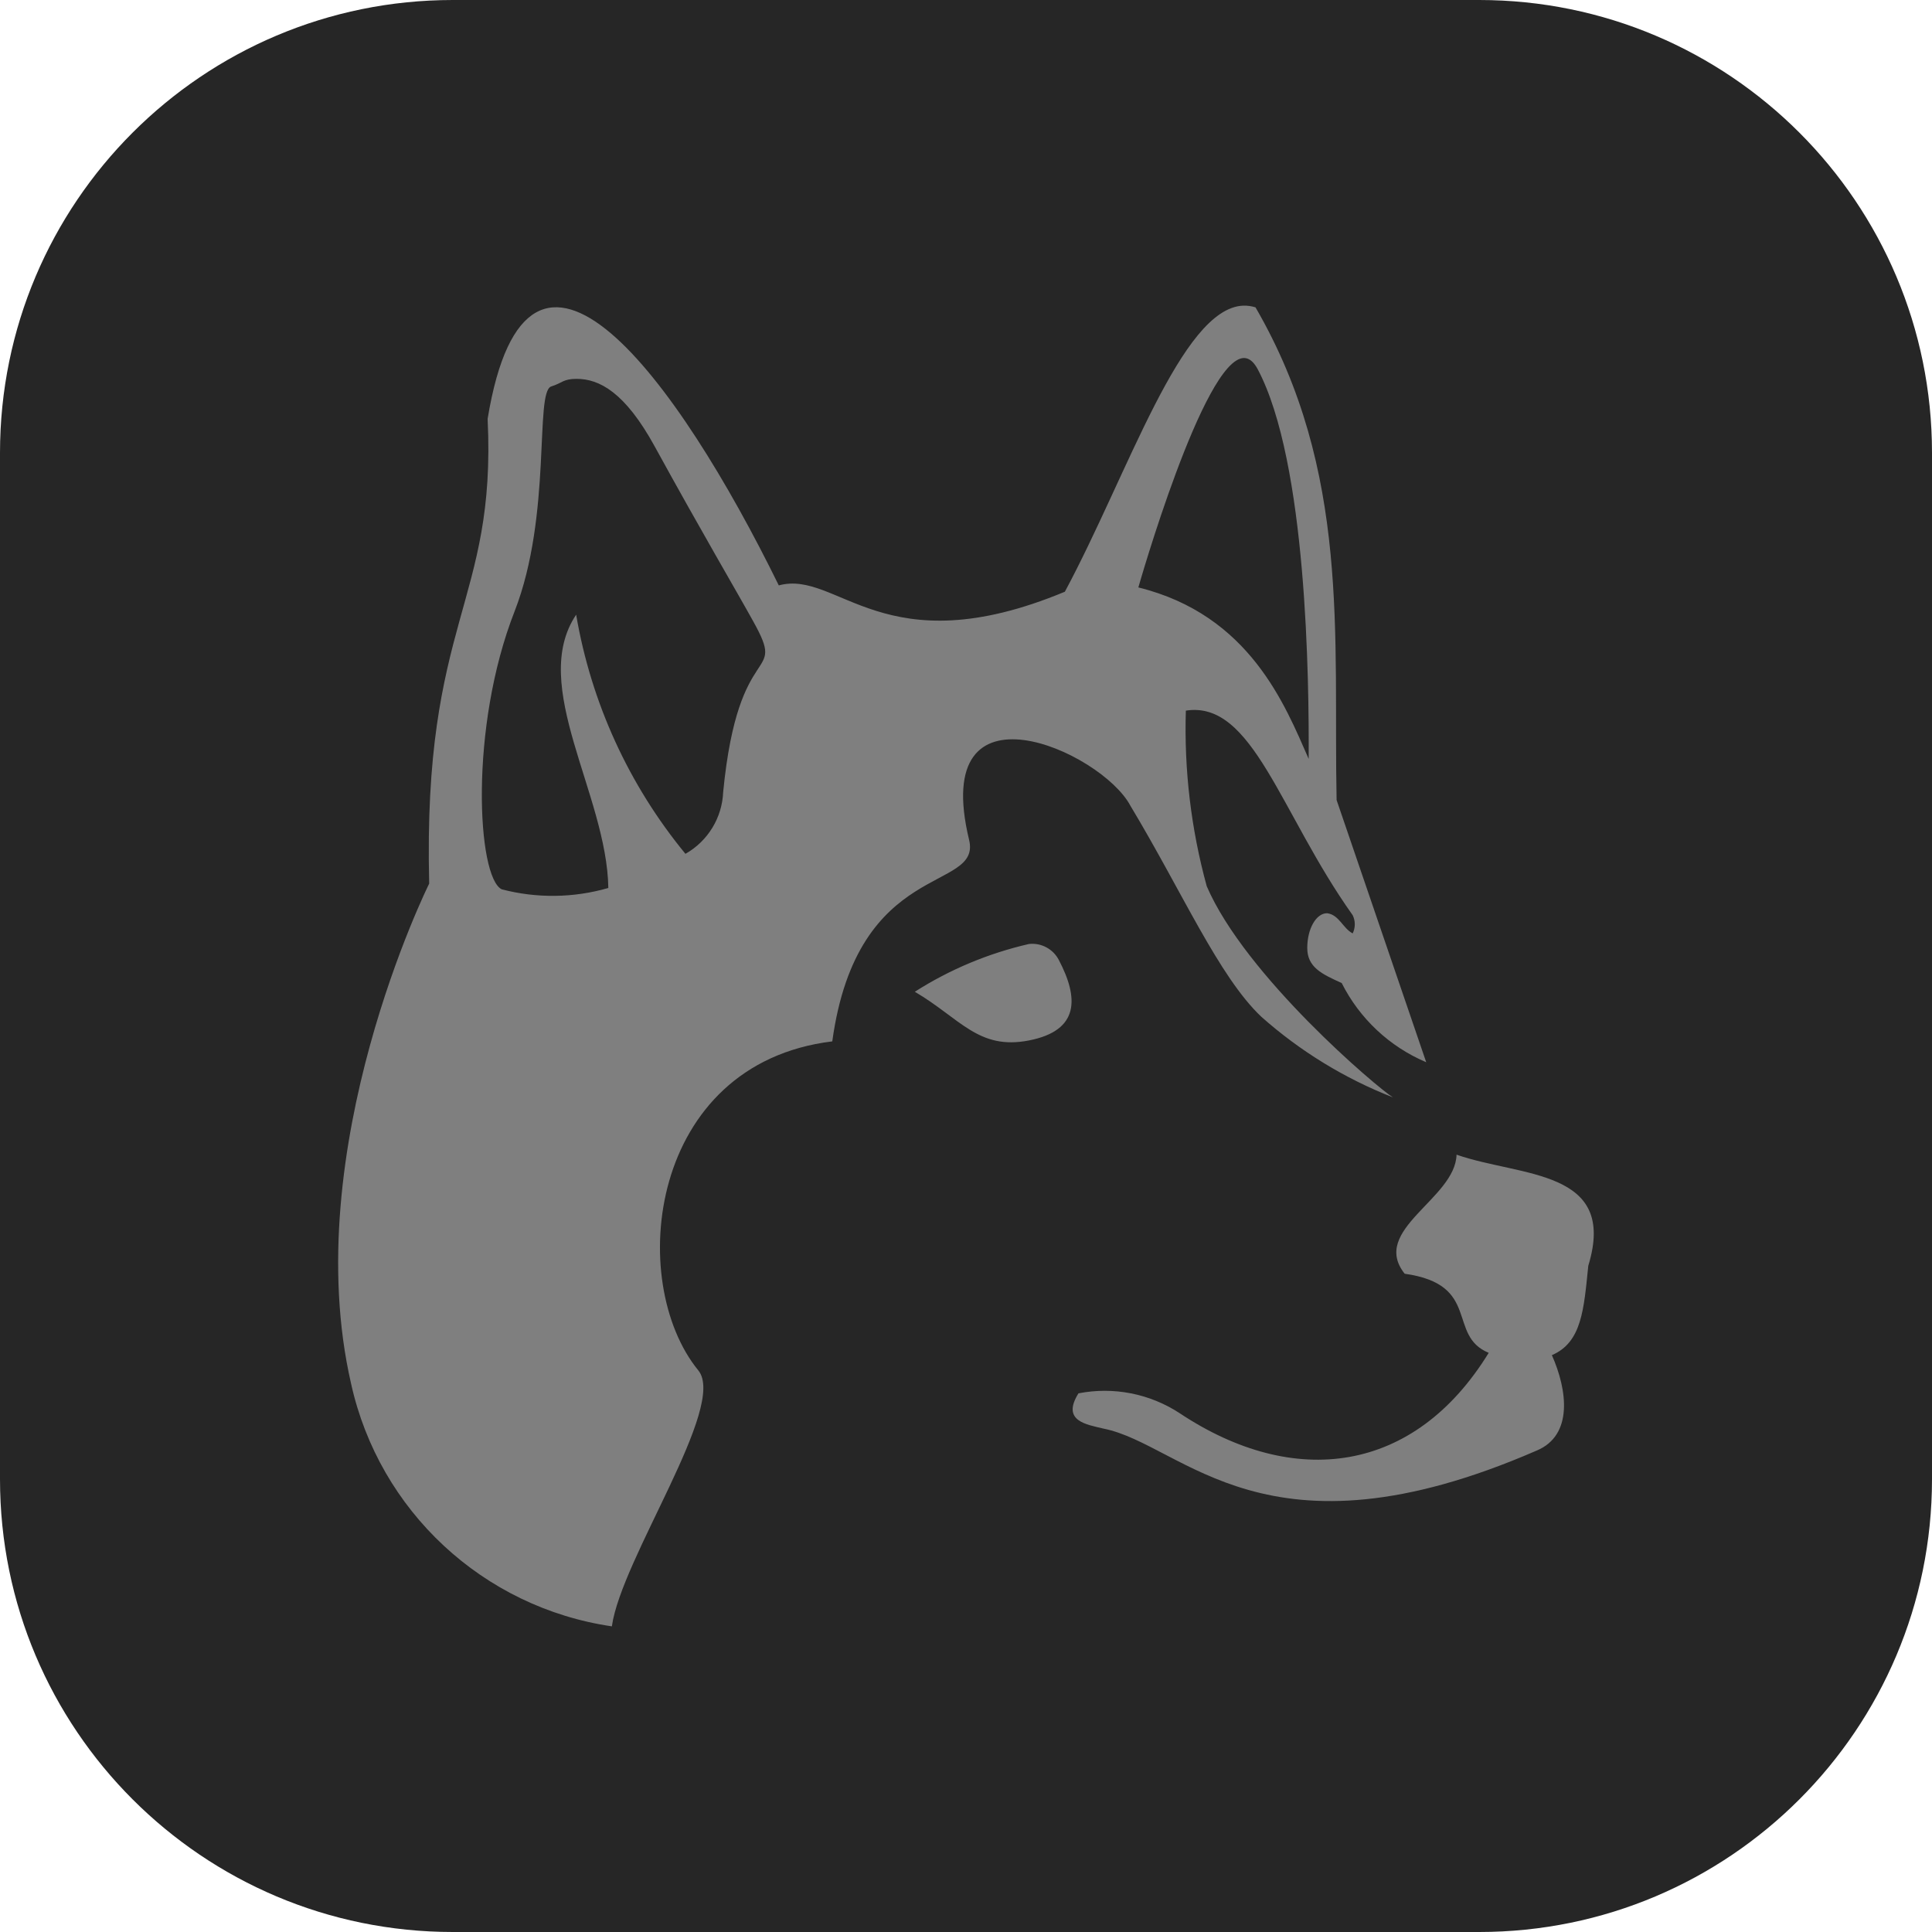
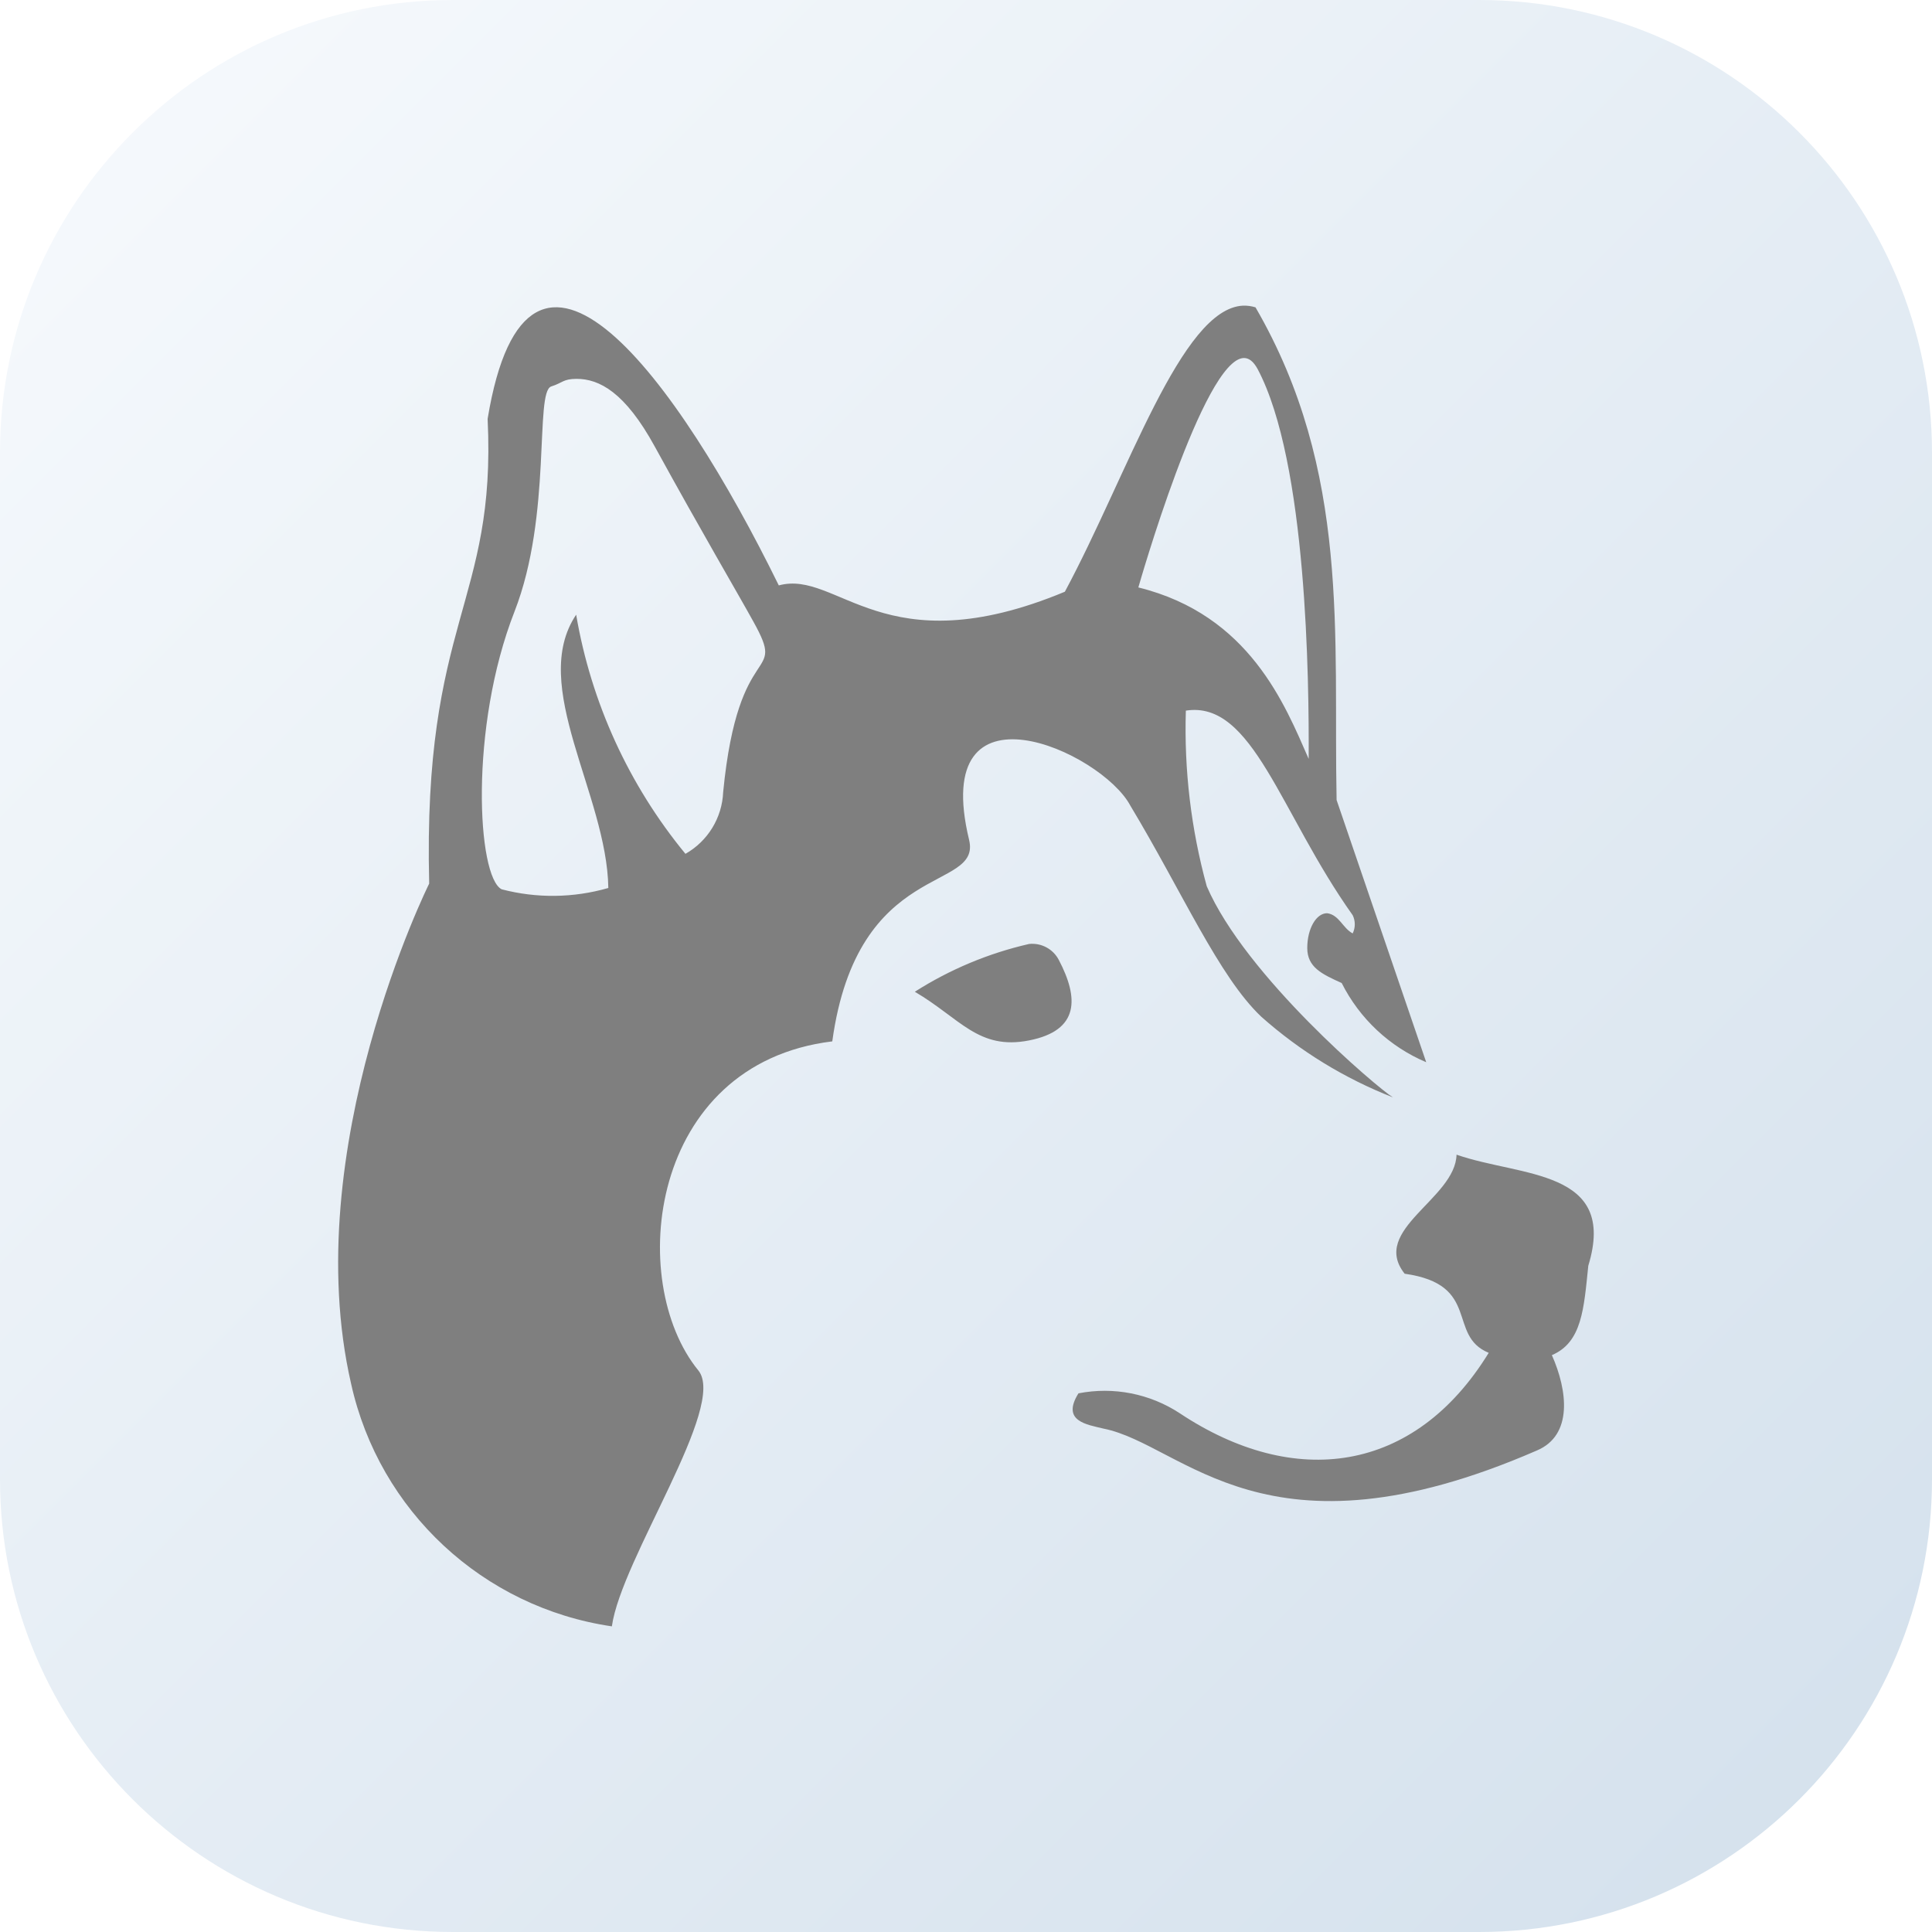
<svg xmlns="http://www.w3.org/2000/svg" width="256" height="256" viewBox="0 0 256 256" fill="none">
-   <rect width="256" height="256" rx="60" fill="#262626" />
+   <defs>
+     <linearGradient id="husky_bg" x1="0" y1="0" x2="256" y2="256" gradientUnits="userSpaceOnUse">
+       <stop stop-color="#F7FAFD" />
+       <stop offset="1" stop-color="#D3E0EC" />
+     </linearGradient>
+   </defs>
+   <rect width="256" height="256" rx="60" fill="url(#husky_bg)" />
  <svg x="28" y="28" width="200" height="200" viewBox="0 0 32 32" preserveAspectRatio="xMidYMid meet">
    <path fill="#7f7f7f" d="M26.4 20c-.025.939-1.839 1.591-1.1 2.524c1.63.229.889 1.309 1.782 1.677c-1.579 2.57-4.126 2.891-6.549 1.282a2.9 2.9 0 0 0-2.149-.423c-.37.593.181.662.533.748c1.7.339 3.421 2.972 9.185.464c.769-.323.652-1.274.319-2.022c.639-.272.678-.982.772-1.895c.628-2.055-1.431-1.88-2.793-2.355m-9.063-4.467a7.7 7.7 0 0 0-2.422 1.013c.965.567 1.348 1.243 2.422 1.032s1.054-.9.631-1.706a.635.635 0 0 0-.631-.339M21.874 2c-1.312.06-2.44 3.574-3.778 6.065c-3.846 1.6-4.809-.475-6.065-.134C9.892 3.572 6.716-.8 5.858 4.4c.189 3.926-1.378 4.25-1.239 9.853c0 0-2.8 5.626-1.655 10.605A6.65 6.65 0 0 0 8.492 30c.2-1.435 2.449-4.671 1.833-5.426c-1.538-1.884-1.055-6.5 2.84-6.976c.533-3.883 3.174-3.152 2.9-4.275c-.847-3.518 2.806-1.876 3.419-.723c1.1 1.828 1.877 3.625 2.777 4.476a9.3 9.3 0 0 0 2.79 1.709c-.327-.2-3.127-2.573-3.947-4.476a12.6 12.6 0 0 1-.443-3.723c1.421-.223 1.994 2.168 3.537 4.337a.44.44 0 0 1 0 .386c-.212-.112-.286-.394-.542-.428c-.233 0-.421.33-.421.737s.307.553.73.743a3.56 3.56 0 0 0 1.792 1.679l-1.9-5.559c-.07-3.482.3-6.963-1.719-10.445A.8.8 0 0 0 21.874 2m.018 1.11c.105 0 .2.069.289.231c1.053 1.979 1.092 6.625 1.084 8.268c-.5-1.138-1.249-3.052-3.611-3.635c0 0 1.38-4.849 2.238-4.864m-14.149.442c.48 0 1.026.28 1.658 1.434C10.414 6.832 11.14 8.06 11.493 8.7c.722 1.3-.316.272-.641 3.611a1.58 1.58 0 0 1-.8 1.311a10.85 10.85 0 0 1-2.317-5.07c-1.008 1.5.653 3.813.682 5.794a4.26 4.26 0 0 1-2.261.028c-.52-.26-.691-3.43.273-5.891c.8-2.05.421-4.656.778-4.77c.246-.078.248-.159.536-.161" />
  </svg>
</svg>
